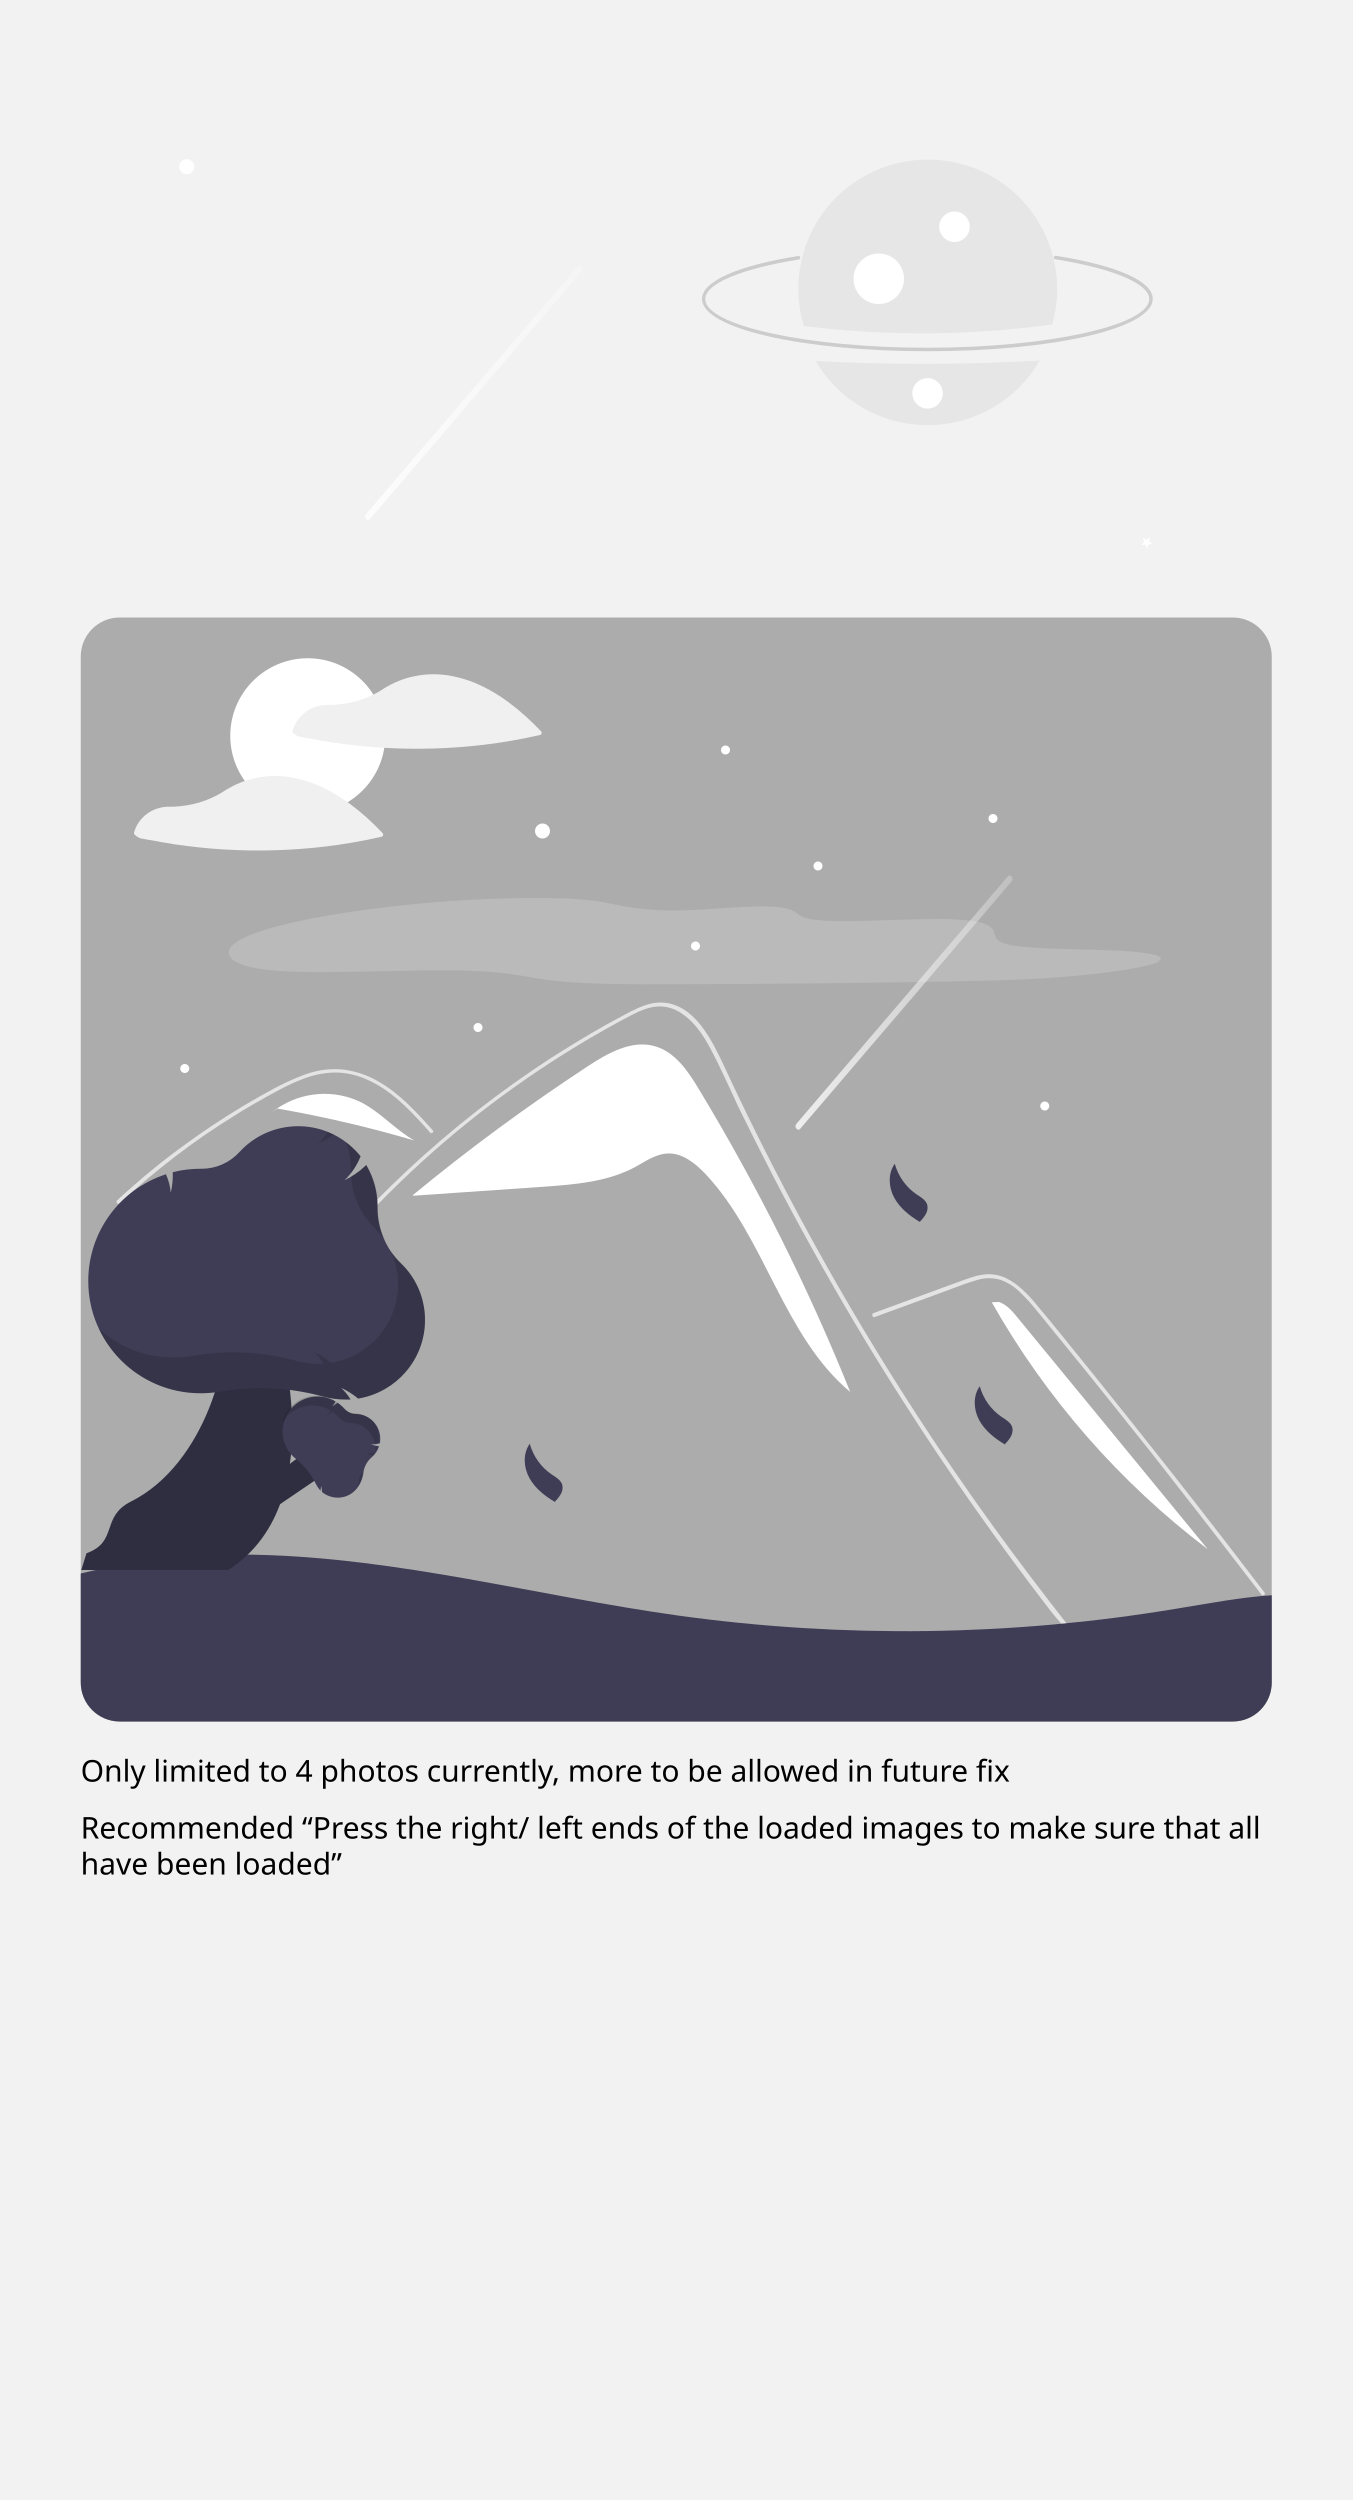
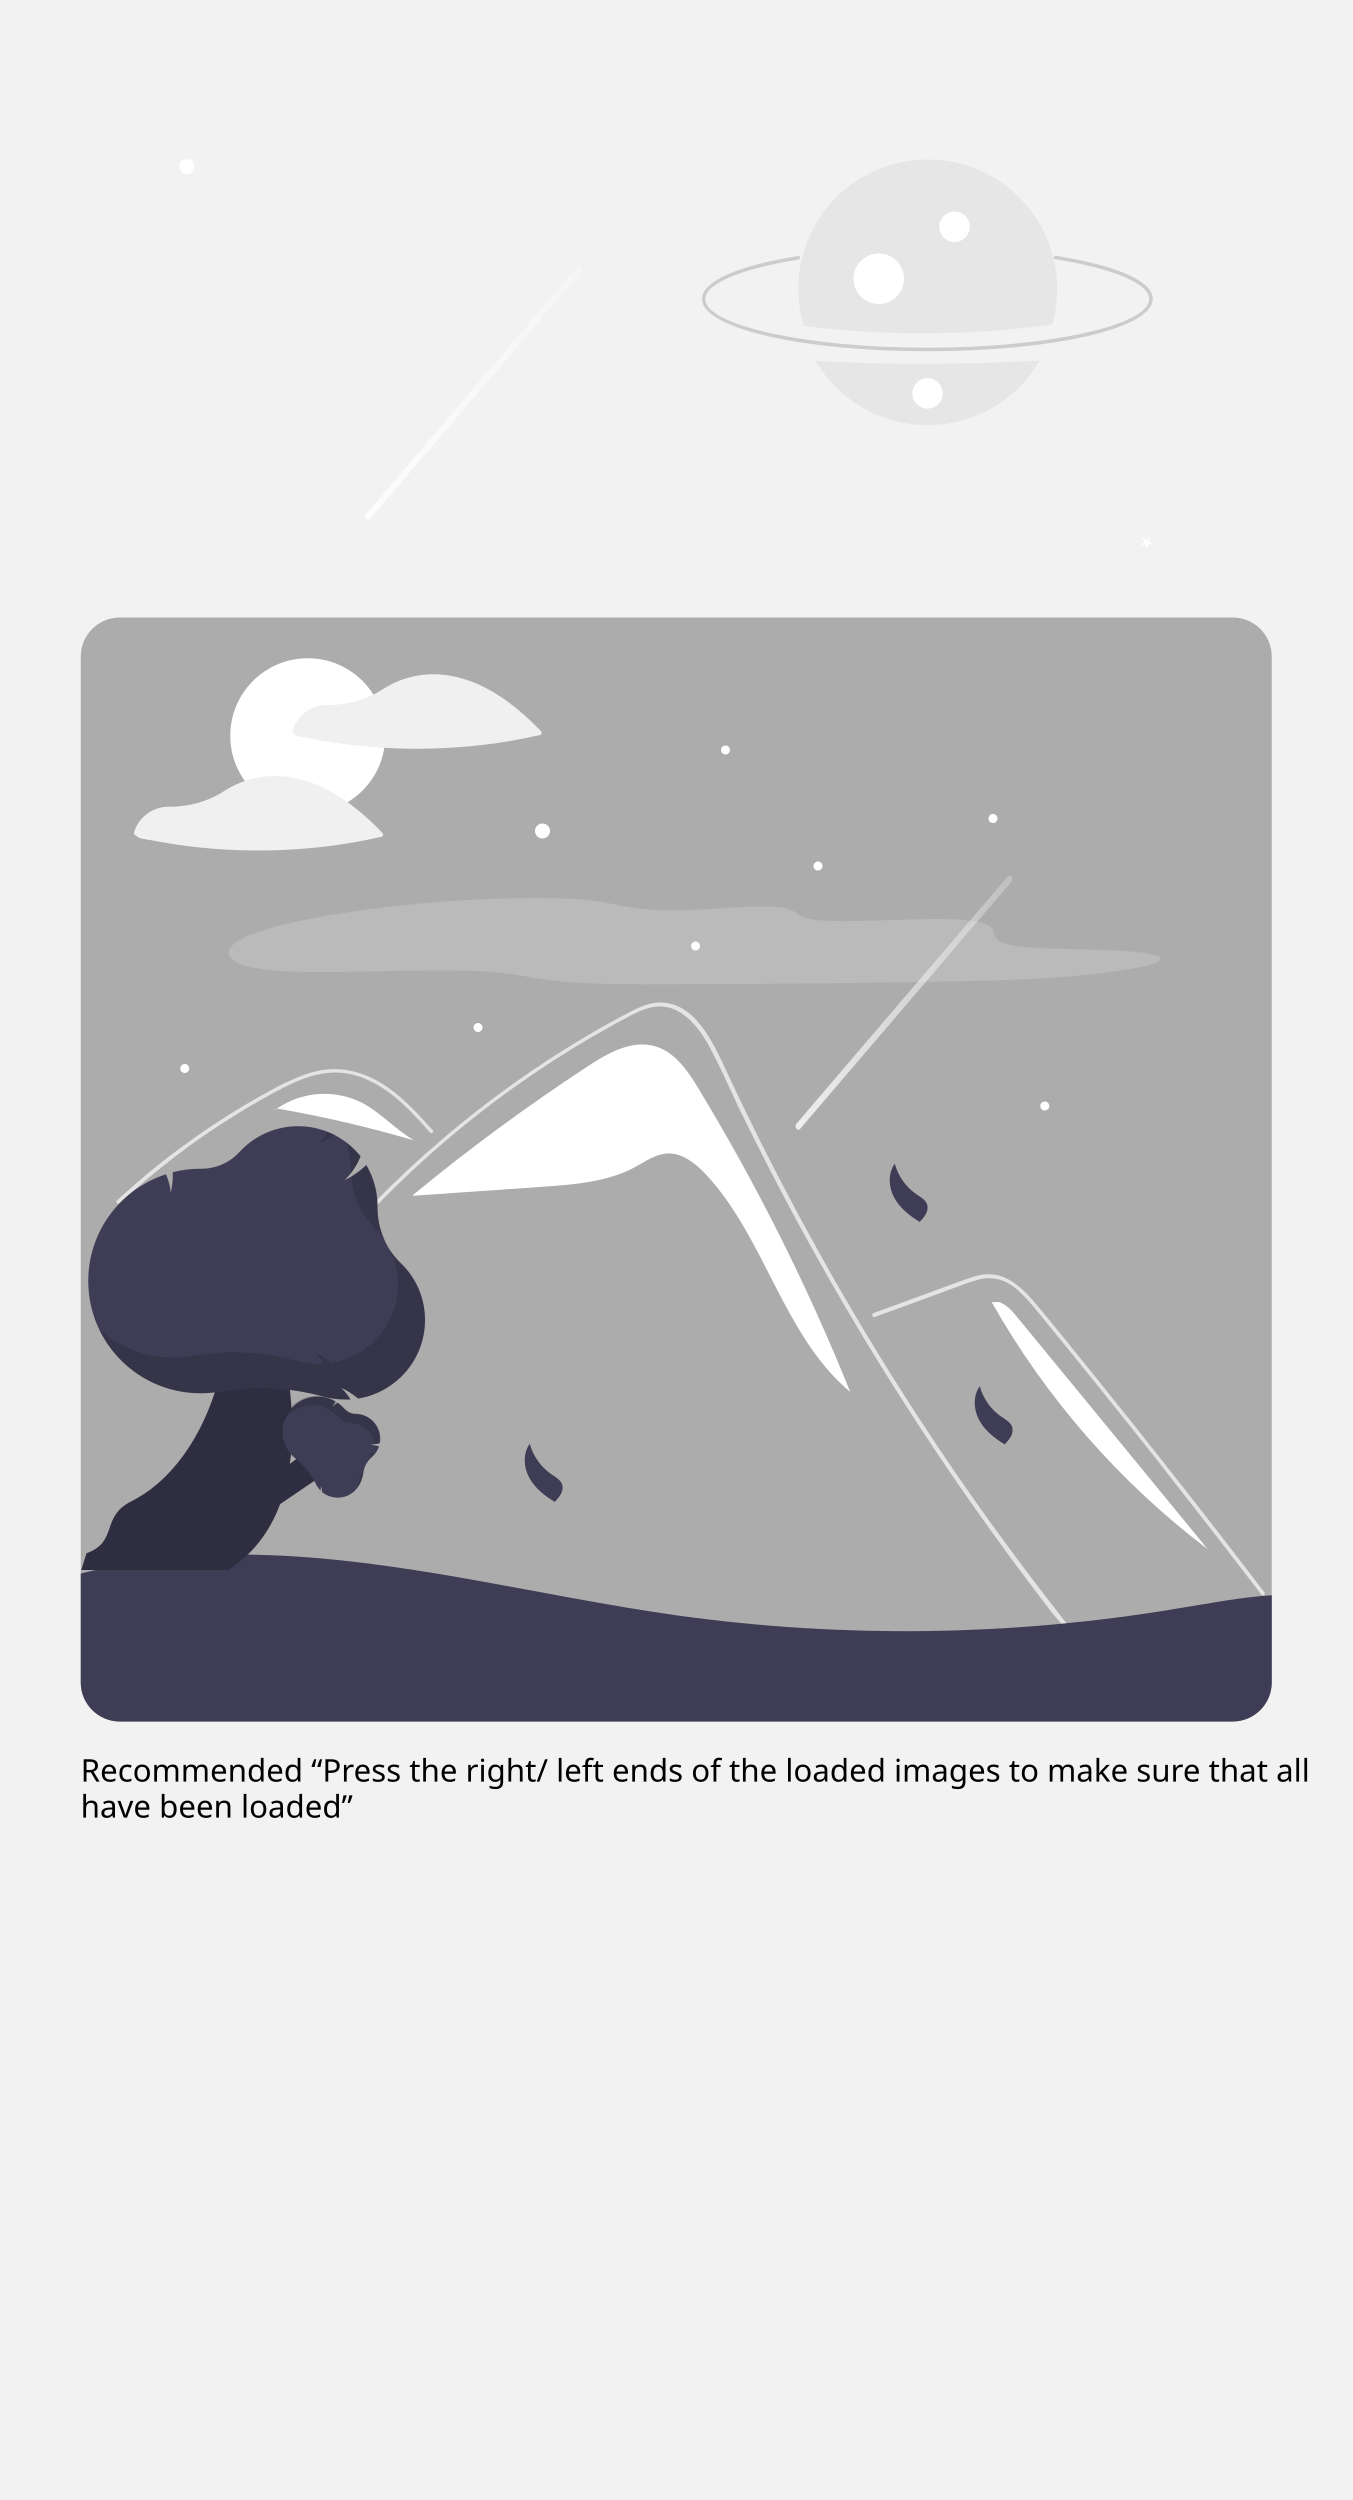
<svg xmlns="http://www.w3.org/2000/svg" version="1.1" x="0px" y="0px" viewBox="0 0 541 1000" style="enable-background:new 0 0 541 1000;" xml:space="preserve">
  <style type="text/css">
	.st0{fill:#F2F2F2;}
	.st1{fill:#FFFFFF;}
	.st2{fill:#ACACAC;}
	.st3{fill:#E4E4E4;}
	.st4{opacity:0.17;}
	.st5{fill:#3F3D56;}
	.st6{fill:#F0F0F0;}
	.st7{fill:#2F2E41;}
	.st8{opacity:0.15;enable-background:new    ;}
	.st9{opacity:0.15;}
	.st10{font-family:'Montserrat-Medium';}
- 	.st11{font-size:12px;}
+ 	.st11{font-size:12.5px;}
	.st12{fill:#CCCCCC;}
	.st13{fill:#E6E6E6;}
	.st14{opacity:0.8;fill:url(#SVGID_1_);enable-background:new    ;}
	.st15{opacity:0.8;fill:url(#SVGID_00000107551629545888390270000001931558978795051961_);enable-background:new    ;}
</style>
  <g id="Layer_2">
    <rect x="0" class="st0" width="541" height="1000" />
    <circle class="st1" cx="351.6" cy="78.2" r="3" />
    <circle class="st1" cx="74.7" cy="66.7" r="3" />
  </g>
  <g id="Layer_1">
    <path class="st2" d="M493.1,247H47.9c-8.6,0-15.6,7-15.6,15.6V673c0,8.6,7,15.6,15.6,15.6h445.2c8.6,0,15.6-7,15.6-15.6V262.6   C508.7,254,501.7,247,493.1,247z" />
    <path class="st1" d="M279.5,435.6c-4.3-7.2-9.5-14.8-17.5-17.1c-9.3-2.7-18.8,2.7-26.9,8c-24.2,15.9-47.5,33-69.9,51.5l0,0.3   c17.4-1.2,34.8-2.4,52.1-3.6c12.6-0.9,25.5-1.9,36.6-7.8c4.2-2.3,8.3-5.3,13.1-5.5c5.9-0.3,11.1,3.9,15.2,8.2   c24,25.6,31,64.7,57.9,87.2C323.2,514.8,302.9,474.3,279.5,435.6z" />
    <path class="st3" d="M427.2,652.6c-2.7-3.4-3.7-4.1-6.4-7.5c-21.3-27.6-41.4-56.1-60.2-85.6c-12.8-20-24.9-40.4-36.4-61.2   c-5.5-9.9-10.8-19.8-16-29.9c-4-7.8-7.9-15.6-11.8-23.5c-1.1-2.2-2.2-4.5-3.2-6.8c-2.5-5.3-4.9-10.7-7.6-15.9   c-3-6-6.6-12.3-12.2-16.3c-2.5-1.9-5.5-3.1-8.6-3.3c-4.5-0.3-8.6,1.6-12.5,3.6c-28.5,15-55.1,33.3-79.2,54.6   C149.2,482,127.6,506,109,532.2c-0.6,0.8-1.9,0-1.3-0.8c2.3-3.2,4.6-6.4,6.9-9.5c29.2-38.8,65-72.2,105.8-98.7   c6.9-4.4,13.9-8.7,21-12.7c3.6-2,7.2-4,10.9-5.9c3.6-1.8,7.4-3.5,11.5-3.6c14-0.2,21.2,15.6,26.2,26.2c1.6,3.4,3.1,6.7,4.7,10   c6,12.6,12.3,25.2,18.8,37.6c4,7.7,8.1,15.3,12.3,22.9c13,23.6,26.9,46.7,41.6,69.3c19.5,30,38.8,56.4,60.9,84.5   C428.9,652.3,427.9,653.4,427.2,652.6z" />
    <path class="st3" d="M172,453c-0.8-0.9-1.6-1.8-2.4-2.7c-6.4-7.1-13.4-14.2-22.2-18.2c-4.2-2-8.8-3.1-13.5-3.1   c-4.8,0.1-9.6,1.2-14,3.1c-2.1,0.8-4.2,1.8-6.2,2.8c-2.3,1.2-4.6,2.4-6.9,3.7c-4.3,2.4-8.5,4.8-12.6,7.4   c-8.3,5.1-16.3,10.6-24,16.5c-4,3.1-7.9,6.2-11.8,9.5c-3.6,3-7.1,6.1-10.5,9.3c-0.7,0.7-1.8-0.4-1.1-1.1c0.9-0.8,1.8-1.7,2.7-2.5   c2.6-2.3,5.2-4.6,7.9-6.9c4.9-4.1,9.9-8.1,15-11.8c8-5.9,16.2-11.4,24.7-16.5c4.2-2.5,8.6-5,12.9-7.3c1.3-0.7,2.7-1.4,4-2   c3.1-1.5,6.2-2.8,9.5-3.9c4.6-1.5,9.5-2,14.4-1.4c4.7,0.7,9.2,2.2,13.3,4.6c8.7,4.9,15.4,12.4,22,19.7   C173.7,452.7,172.6,453.8,172,453z" />
    <path class="st3" d="M349.9,526.8l20.8-7.6l10.3-3.8c3.3-1.3,6.7-2.5,10.2-3.5c3-0.9,6.2-0.8,9.2,0.1c2.7,1,5.1,2.5,7.2,4.5   c2.1,2,4.1,4.1,5.9,6.3c2.2,2.7,4.5,5.4,6.7,8.2c9.2,11.2,18.3,22.5,27.4,33.9c9.1,11.3,18.1,22.7,27,34.2   c9,11.5,17.9,23,26.7,34.5c1.1,1.4,2.2,2.8,3.2,4.2c0.6,0.8,1.9,0,1.3-0.8c-8.9-11.7-17.9-23.3-26.9-34.9   c-9.1-11.6-18.2-23.2-27.4-34.7c-9.2-11.5-18.4-23-27.7-34.4c-2.3-2.8-4.6-5.7-7-8.5c-2-2.4-3.9-4.8-6.1-7c-4-4.1-8.9-7.7-14.8-7.8   c-3.5-0.1-6.8,1-10.1,2.2c-3.5,1.3-7,2.5-10.4,3.8l-21,7.7l-5.2,1.9C348.6,525.7,349,527.2,349.9,526.8L349.9,526.8z" />
    <path class="st1" d="M144.6,441c-10.9-5.4-23.8-4.4-33.8,2.4c18.5,3.2,36.9,7.5,54.9,12.8C158.2,451.9,152.3,445,144.6,441z" />
    <path class="st0" d="M110.6,443.4l-2,1.7c0.7-0.6,1.4-1.1,2.1-1.6C110.7,443.4,110.7,443.4,110.6,443.4z" />
    <path class="st1" d="M406.9,526.9c-2-2.5-4.3-5.1-7.3-6.1l-2.9,0.1c21.8,38.5,51.2,72.1,86.4,98.8   C457.8,588.8,432.3,557.8,406.9,526.9z" />
    <g class="st4">
      <path class="st1" d="M462.8,384.6c5.8-2.5-5.9-4-19.2-4.5c-13.3-0.5-29.3-0.5-37.8-1.8c-8.2-1.3-7.6-3.7-8.3-5.8    c-0.7-2.1-3.8-4.3-16.6-4.8c-16-0.6-42.3,1.7-54.3,0.3c-11.2-1.3-4.6-5.3-20.9-5.4c-9.4-0.1-21.4,1.2-31.8,1.5    c-7.4,0.3-14.8-0.1-22.1-1.2c-5.1-0.8-8.6-1.9-14.3-2.6c-15-1.9-44.3-1.3-70.5,1.2c-26.2,2.5-48.6,6.5-61.3,10.5    c-12.7,4-16.2,8-13.2,11.3c1.9,2.1,6.7,4.1,18.4,5c21.9,1.6,60.8-1.2,83.4,0.3c12.6,0.8,18.2,2.8,29.2,3.9    c11.9,1.2,29.2,1.3,46.3,1.2c35.5-0.1,72-0.4,109.2-1.1c15.5-0.3,31.8-0.6,48.3-2s33.4-3.9,36.9-6.3L462.8,384.6z" />
    </g>
    <circle class="st1" cx="217" cy="332.4" r="3" />
    <circle class="st1" cx="290.2" cy="300" r="1.8" />
    <circle class="st1" cx="191.2" cy="411" r="1.8" />
    <circle class="st1" cx="397.2" cy="327.4" r="1.8" />
    <circle class="st1" cx="278.2" cy="378.4" r="1.8" />
    <circle class="st1" cx="327.2" cy="346.4" r="1.8" />
    <circle class="st1" cx="417.9" cy="442.4" r="1.8" />
    <circle class="st1" cx="73.9" cy="427.4" r="1.8" />
    <path class="st5" d="M508.7,638.1V673c0,8.6-7,15.6-15.6,15.6H47.9c-8.6,0-15.6-7-15.6-15.6v-43.6c22.9-5.6,46.4-8.1,70-7.5   c56.9,1.2,112.5,16.4,168.8,24.3c66.4,9.2,133.8,8.3,199.9-2.8C483.5,641.4,496.1,638.9,508.7,638.1z" />
    <path class="st5" d="M357.7,479.1c-2.3-4.2-2.6-9.7,0.2-13.6c1.4,5,4.5,9.4,8.8,12.3c1.7,1.1,3.6,2.2,4.2,4.1   c0.3,1.2,0.1,2.5-0.5,3.6c-0.6,1.1-1.4,2.1-2.3,3l-0.1,0.3C363.9,486.4,360,483.3,357.7,479.1z" />
    <path class="st5" d="M211.7,591.1c-2.3-4.2-2.6-9.7,0.2-13.6c1.4,5,4.5,9.4,8.8,12.3c1.7,1.1,3.6,2.2,4.2,4.1   c0.3,1.2,0.1,2.5-0.5,3.6c-0.6,1.1-1.4,2.1-2.3,3l-0.1,0.3C217.9,598.4,214,595.3,211.7,591.1z" />
    <path class="st5" d="M391.7,568.1c-2.3-4.2-2.6-9.7,0.2-13.6c1.4,5,4.5,9.4,8.8,12.3c1.7,1.1,3.6,2.2,4.2,4.1   c0.3,1.2,0.1,2.5-0.5,3.6c-0.6,1.1-1.4,2.1-2.3,3l-0.1,0.3C397.9,575.4,394,572.3,391.7,568.1z" />
    <path class="st1" d="M123.1,325.3c-17.1,0-31-13.9-31-31c0-17.1,13.9-31,31-31c17.1,0,31,13.9,31,31   C154.1,311.4,140.2,325.3,123.1,325.3z" />
    <path class="st6" d="M216.6,292.7c-8.1-8.5-17.5-16.2-28.6-20.3c-3.1-1.1-6.3-1.9-9.6-2.4c0,0-0.1,0-0.1,0c-0.1,0-0.1,0-0.2,0   c-4.6-0.6-9.2-0.3-13.7,0.8c-2.2,0.5-4.3,1.3-6.4,2.2c-2.1,1-4.1,2.1-6,3.4c-4.1,2.4-8.5,4.1-13.2,4.9c-2.3,0.4-4.7,0.7-7.1,0.7   c-2-0.1-4,0.2-6,0.9c-4.2,1.6-7.5,5.1-8.7,9.4c-0.1,0.4,0.1,0.8,0.4,1c0.5,0.4,1,0.8,1.6,1.1c0.5,0.2,1,0.4,1.6,0.4   c0.9,0.2,1.8,0.4,2.7,0.5c3.3,0.6,6.5,1.2,9.8,1.7c6.7,1,13.3,1.7,20.1,2.1c13.5,0.8,27,0.4,40.4-1.2c7.5-0.9,15-2.2,22.4-3.9   c0.5-0.1,0.8-0.6,0.6-1.1C216.7,292.9,216.7,292.8,216.6,292.7z" />
    <path class="st6" d="M124.6,313.1c-3.1-1.1-6.3-1.9-9.6-2.4c0,0-0.1,0-0.1,0c-0.1,0-0.1,0-0.2,0c-4.6-0.6-9.2-0.3-13.7,0.8   c-2.2,0.5-4.3,1.3-6.4,2.2c-2.1,1-4.1,2.1-6,3.4c-4.1,2.4-8.5,4.1-13.2,4.9c-2.3,0.4-4.7,0.7-7.1,0.7c-2-0.1-4,0.2-6,0.9   c-4.2,1.6-7.5,5.1-8.7,9.4c-0.1,0.4,0.1,0.8,0.4,1c0.5,0.4,1,0.8,1.6,1.1c0.5,0.2,1,0.4,1.6,0.4c0.9,0.2,1.8,0.4,2.7,0.5   c3.3,0.6,6.5,1.2,9.8,1.7c6.7,1,13.3,1.7,20.1,2.1c13.5,0.8,27,0.4,40.4-1.2c7.5-0.9,15-2.2,22.4-3.9c0.5-0.1,0.8-0.6,0.6-1.1   c0-0.1-0.1-0.3-0.2-0.4C145.1,324.9,135.7,317.2,124.6,313.1z" />
    <polygon class="st7" points="107.4,592 124.6,579 133,587.4 104.9,606.5  " />
    <path class="st7" d="M91.3,628H32.5l2.1-6.7l0,0c12.8-4.6,5.6-14.6,17.8-20.7c29.8-14.9,41.3-59.3,36.9-76.8l19.5-0.8   C108.8,523,135.7,599.5,91.3,628z" />
    <path class="st5" d="M141.6,596.6c-3.6,3.2-9,3.3-12.8,0.2l0,0l0,0c0-0.8-0.1-1.6-0.4-2.4c0,0.6-0.1,1.1-0.2,1.7l0,0.2l-0.1-0.1   c-0.1-0.1-0.2-0.2-0.3-0.4c-0.6-0.7-1.1-1.5-1.5-2.3c-1.9-3.9-4.7-7.4-8.1-10.1c-0.6-0.5-1.2-1-1.7-1.6c-5.1-5.8-4.5-14.6,1.3-19.7   c4.5-4,11.1-4.6,16.3-1.6l0.1,0.1l0,0.1c-0.3,0.7-0.8,1.3-1.3,1.9c0.7-0.4,1.4-0.9,2-1.4l0.1-0.1l0.1,0c0.9,0.7,1.8,1.4,2.6,2.3   l0.1,0.1c1.2,1.3,2.8,2.1,4.6,2.1c5.5,0.1,9.8,4.6,9.7,10.1c0,0.5-0.1,1-0.1,1.5l0,0.1l-0.1,0c-1.1,0.4-2.3,0.5-3.5,0.4   c1,0.4,2,0.7,3.1,0.8l0.1,0l0,0.1c-0.6,1.7-1.5,3.1-2.9,4.3l0,0l0,0c-2,1.7-3.2,4.1-3.4,6.7C144.8,592.3,143.6,594.8,141.6,596.6z" />
    <path class="st8" d="M143.4,593.4c0,0.4-0.1,0.7-0.1,1.1c1-1.5,1.5-3.2,1.6-5c0-0.3,0-0.5,0.1-0.8   C144,590.1,143.5,591.7,143.4,593.4z" />
    <path class="st8" d="M146.5,581.4c0.8,0.3,1.6,0.6,2.5,0.7c0.3-0.3,0.6-0.7,0.9-1.1C148.8,581.3,147.6,581.5,146.5,581.4z" />
    <path class="st8" d="M150.1,578.1c0.1,0.9,0.1,1.7-0.1,2.6c0.5-0.7,0.8-1.5,1.1-2.3l0-0.1l-0.1,0   C150.7,578.2,150.4,578.2,150.1,578.1z" />
    <path class="st8" d="M149.2,568.7c-1.8-2.1-4.5-3.3-7.3-3.4c-1.8,0-3.4-0.8-4.6-2.1l-0.1-0.1c-0.8-0.9-1.6-1.6-2.6-2.3l-0.1,0   l-0.1,0.1c-0.6,0.6-1.3,1.1-2,1.4c0.5-0.6,1-1.2,1.3-1.9l0-0.1l-0.1-0.1c-6.6-3.9-15.2-1.7-19.1,5c-0.7,1.3-1.3,2.6-1.6,4   c3.8-6.7,12.3-9,19-5.2c0,0,0.1,0.1,0.1,0.1l0.1,0.1l0,0.1c-0.3,0.7-0.8,1.3-1.3,1.9c0.7-0.4,1.4-0.9,2-1.4l0.1-0.1l0.1,0   c0.9,0.7,1.8,1.4,2.6,2.3l0.1,0.1c1.2,1.3,2.8,2.1,4.6,2.1c4.7,0.1,8.7,3.5,9.6,8.1c0.5-0.1,1-0.2,1.4-0.3l0.1,0l0-0.1   C152,574,151.2,571,149.2,568.7z" />
    <path class="st5" d="M170,528c0,15.6-11.3,28.8-26.6,31.4l-0.2,0l-0.1-0.1c-2-1.7-4.3-3.1-6.7-4.2c1.3,1.2,2.5,2.6,3.5,4.2l0.3,0.5   l-0.6,0c-0.5,0-1.1,0-1.6,0c-3,0-5.9-0.4-8.8-1.2c-13.5-3.7-27.7-4.4-41.5-1.9c-2.5,0.4-5,0.6-7.5,0.6c-24.8,0-44.9-20.1-44.9-44.9   c0-19.4,12.4-36.5,30.8-42.6l0.3-0.1l0.1,0.3c1,2.3,1.6,4.7,1.8,7.1c0.6-2.6,0.9-5.2,0.8-7.9l0-0.3l0.3-0.1   c3.6-0.9,7.2-1.3,10.9-1.3l0.4,0c5.7,0,11.1-2.4,15-6.6c11.8-13,32-14,45-2.1c1.2,1.1,2.4,2.3,3.4,3.6l0.1,0.2l-0.1,0.2   c-1.4,3.5-3.6,6.7-6.3,9.3c3.1-1.5,5.9-3.4,8.4-5.8l0.3-0.3l0.2,0.4c2.8,4.9,4.3,10.4,4.3,16l0,0.2c0,0.1,0,0.1,0,0.2   c-0.1,8.4,3.2,16.5,9.2,22.4C166.5,511.1,170,519.4,170,528z" />
    <g class="st9">
      <path d="M131.1,452.8c-1.1,1.8-2.4,3.5-4,4.9c2.2-1.1,4.3-2.4,6.3-3.9C132.6,453.4,131.8,453.1,131.1,452.8z" />
      <path d="M149.5,490.8c1.7,1.7,3.3,3.6,4.6,5.6c-2-4.3-3-9-3-13.7c0-0.1,0-0.1,0-0.2l0-0.2c0-5.6-1.5-11.2-4.3-16l-0.2-0.4    l-0.3,0.3c-1.8,1.7-3.7,3.2-5.8,4.4C140.9,478.2,144.1,485.4,149.5,490.8z" />
      <path d="M140.4,468l0,0.2c0,0.1,0,0.1,0,0.2c0,0.3,0,0.6,0,0.9c1.5-2,2.8-4.2,3.8-6.5l0.1-0.2l-0.1-0.2c-1.7-2.1-3.6-4-5.8-5.6    C139.7,460.4,140.4,464.2,140.4,468z" />
      <path d="M160.3,505.1c-1.5-1.5-2.9-3.1-4.1-4.9c7.5,15.9,0.6,34.8-15.3,42.3c-2.6,1.2-5.4,2.1-8.3,2.6l-0.2,0l-0.1-0.1    c-2-1.7-4.3-3.1-6.7-4.2c1.3,1.2,2.5,2.6,3.5,4.2l0.3,0.5l-0.6,0c-0.5,0-1.1,0-1.6,0c-3,0-5.9-0.4-8.8-1.2    c-13.5-3.7-27.7-4.4-41.5-1.9c-2.5,0.4-5,0.6-7.5,0.6c-11,0-21.6-4-29.8-11.4c7.4,15.7,23.2,25.7,40.6,25.7c2.5,0,5-0.2,7.5-0.6    c13.8-2.5,28-1.8,41.5,1.9c2.9,0.8,5.8,1.2,8.8,1.2c0.5,0,1,0,1.6,0l0.6,0l-0.3-0.5c-1-1.5-2.2-2.9-3.5-4.2    c2.4,1.1,4.6,2.5,6.7,4.2l0.1,0.1l0.2,0c17.3-2.9,29.1-19.3,26.2-36.6C168.5,516.1,165.2,509.9,160.3,505.1L160.3,505.1z" />
    </g>
-     <text transform="matrix(1 0 0 1 32.26 712.6396)" class="st10 st11">Only limited to 4 photos currently, more to be allowed in future fix </text>
-     <text transform="matrix(1 0 0 1 32.2603 735.4205)">
+     <text transform="matrix(1 0 0 1 32.26 712.6396)">
      <tspan x="0" y="0" class="st10 st11">Recommended “Press the right/ left ends of the loaded images to make sure that all</tspan>
      <tspan x="0" y="14.4" class="st10 st11">have been loaded” </tspan>
    </text>
    <path class="st12" d="M371,140.5c-50.6,0-90.2-9.2-90.2-20.9c0-7,14-13.3,38.5-17.2c0.4-0.1,0.7,0.2,0.8,0.6   c0.1,0.4-0.2,0.7-0.6,0.8c0,0,0,0,0,0c-23.1,3.7-37.4,9.7-37.4,15.8c0,10.6,40.7,19.5,88.8,19.5s88.8-8.9,88.8-19.5   c0-6.1-14.4-12.2-37.6-15.9c-0.4-0.1-0.6-0.4-0.6-0.8c0.1-0.4,0.4-0.6,0.8-0.6c24.6,3.9,38.8,10.2,38.8,17.2   C461.2,131.3,421.6,140.5,371,140.5z" />
    <path class="st13" d="M326.3,144.4c14.4,24.7,46.2,33,70.9,18.6c7.8-4.5,14.2-11,18.7-18.8C386.1,145.9,356.1,146,326.3,144.4z" />
    <path class="st13" d="M420.9,129.8c7.8-27.5-8.1-56.2-35.6-64c-27.5-7.8-56.2,8.1-64,35.6c-2.7,9.5-2.6,19.5,0.2,29   C354.4,134.5,387.9,134.3,420.9,129.8z" />
    <circle class="st1" cx="381.8" cy="90.7" r="6.1" />
    <ellipse transform="matrix(0.1602 -0.9871 0.9871 0.1602 156.3179 498.3594)" class="st1" cx="371" cy="157.3" rx="6.1" ry="6.1" />
    <circle class="st1" cx="351.5" cy="111.5" r="10.1" />
    <linearGradient id="SVGID_1_" gradientUnits="userSpaceOnUse" x1="369.034" y1="792.028" x2="455.844" y2="792.028" gradientTransform="matrix(1 0 0 -1 -223 949.18)">
      <stop offset="0" style="stop-color:#FFFFFF" />
      <stop offset="1" style="stop-color:#FFFFFF;stop-opacity:0.3" />
    </linearGradient>
    <path class="st14" d="M148,207.6l33-38.6l33-38.6l18.6-21.8c1-1.2-0.6-3.1-1.6-1.9l-33,38.6l-33,38.6l-18.6,21.8   C145.3,206.9,146.9,208.8,148,207.6L148,207.6z" />
    <linearGradient id="SVGID_00000001657778017584223910000007728416323829261210_" gradientUnits="userSpaceOnUse" x1="541.207" y1="548.117" x2="628.017" y2="548.117" gradientTransform="matrix(1 0 0 -1 -223 949.18)">
      <stop offset="0" style="stop-color:#FFFFFF" />
      <stop offset="1" style="stop-color:#FFFFFF;stop-opacity:0.3" />
    </linearGradient>
    <path style="opacity:0.8;fill:url(#SVGID_00000001657778017584223910000007728416323829261210_);enable-background:new    ;" d="   M320.1,451.5l33-38.6l33-38.6l18.6-21.8c1-1.2-0.6-3.1-1.6-1.9l-33,38.6l-33,38.6l-18.6,21.8C317.5,450.8,319.1,452.7,320.1,451.5   L320.1,451.5z" />
    <polygon class="st1" points="461.2,217.6 459.3,217.8 458.9,219.6 458.2,217.9 456.3,218 457.7,216.8 457,215 458.6,216 460,214.8    459.6,216.6  " />
  </g>
</svg>
